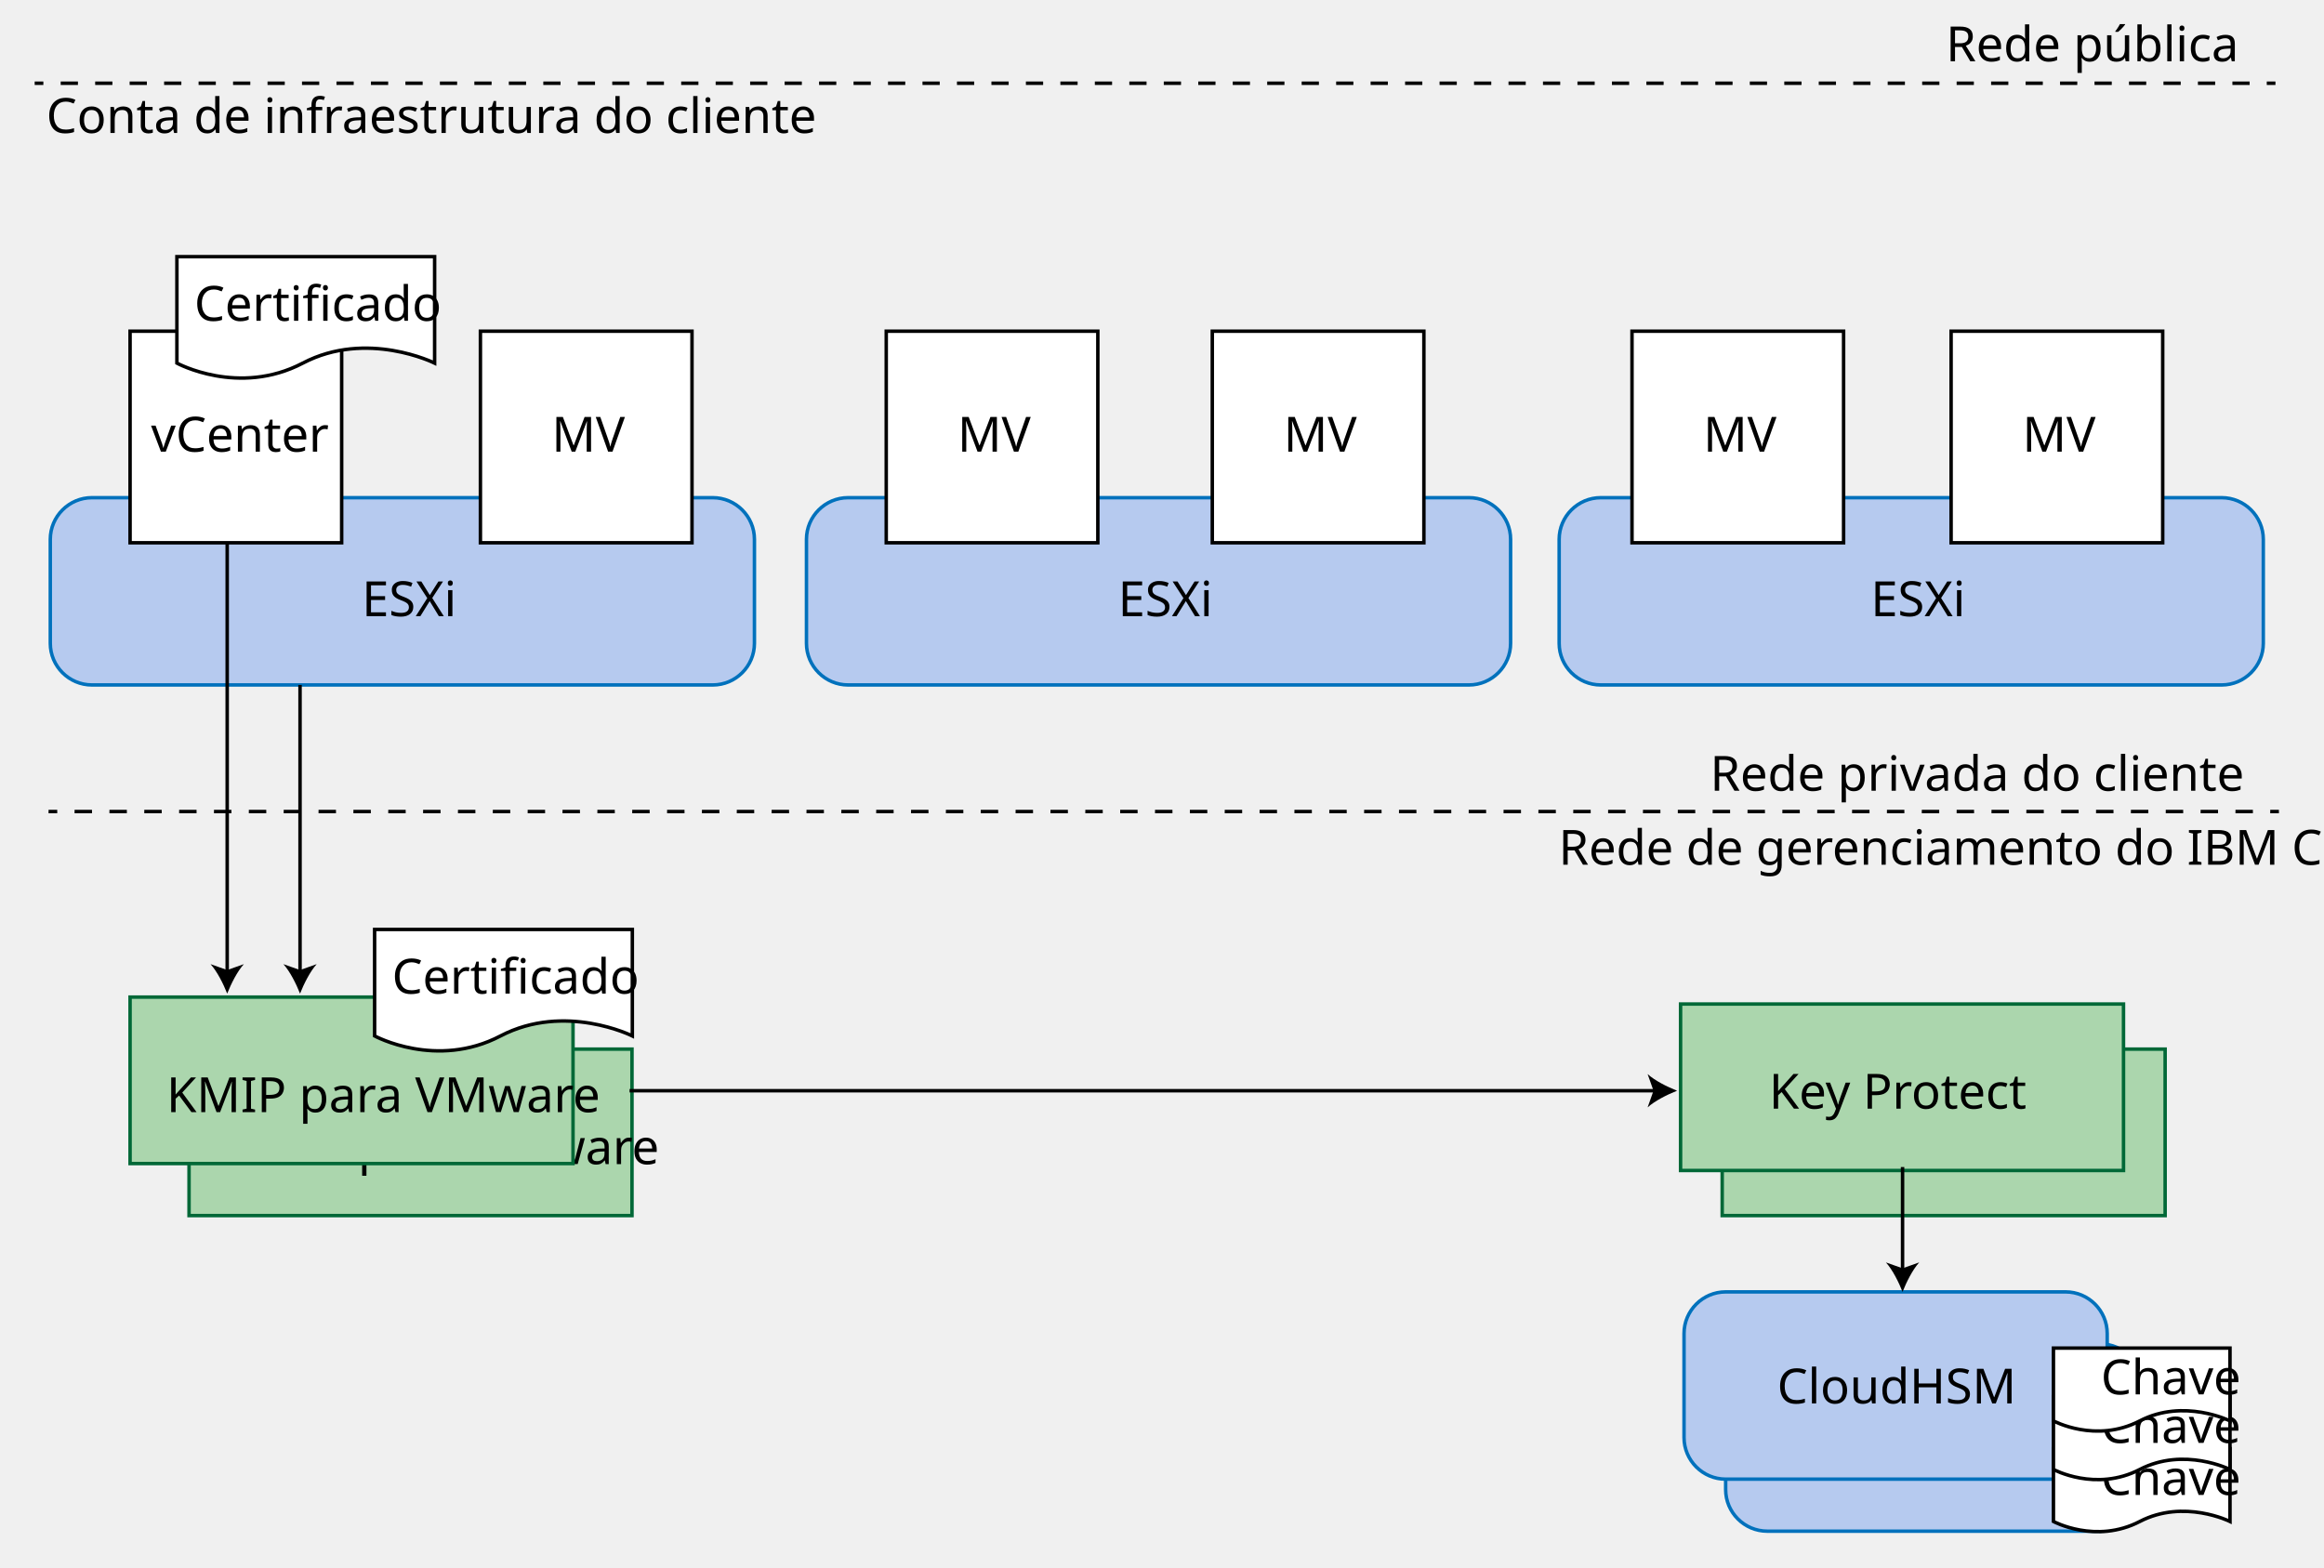
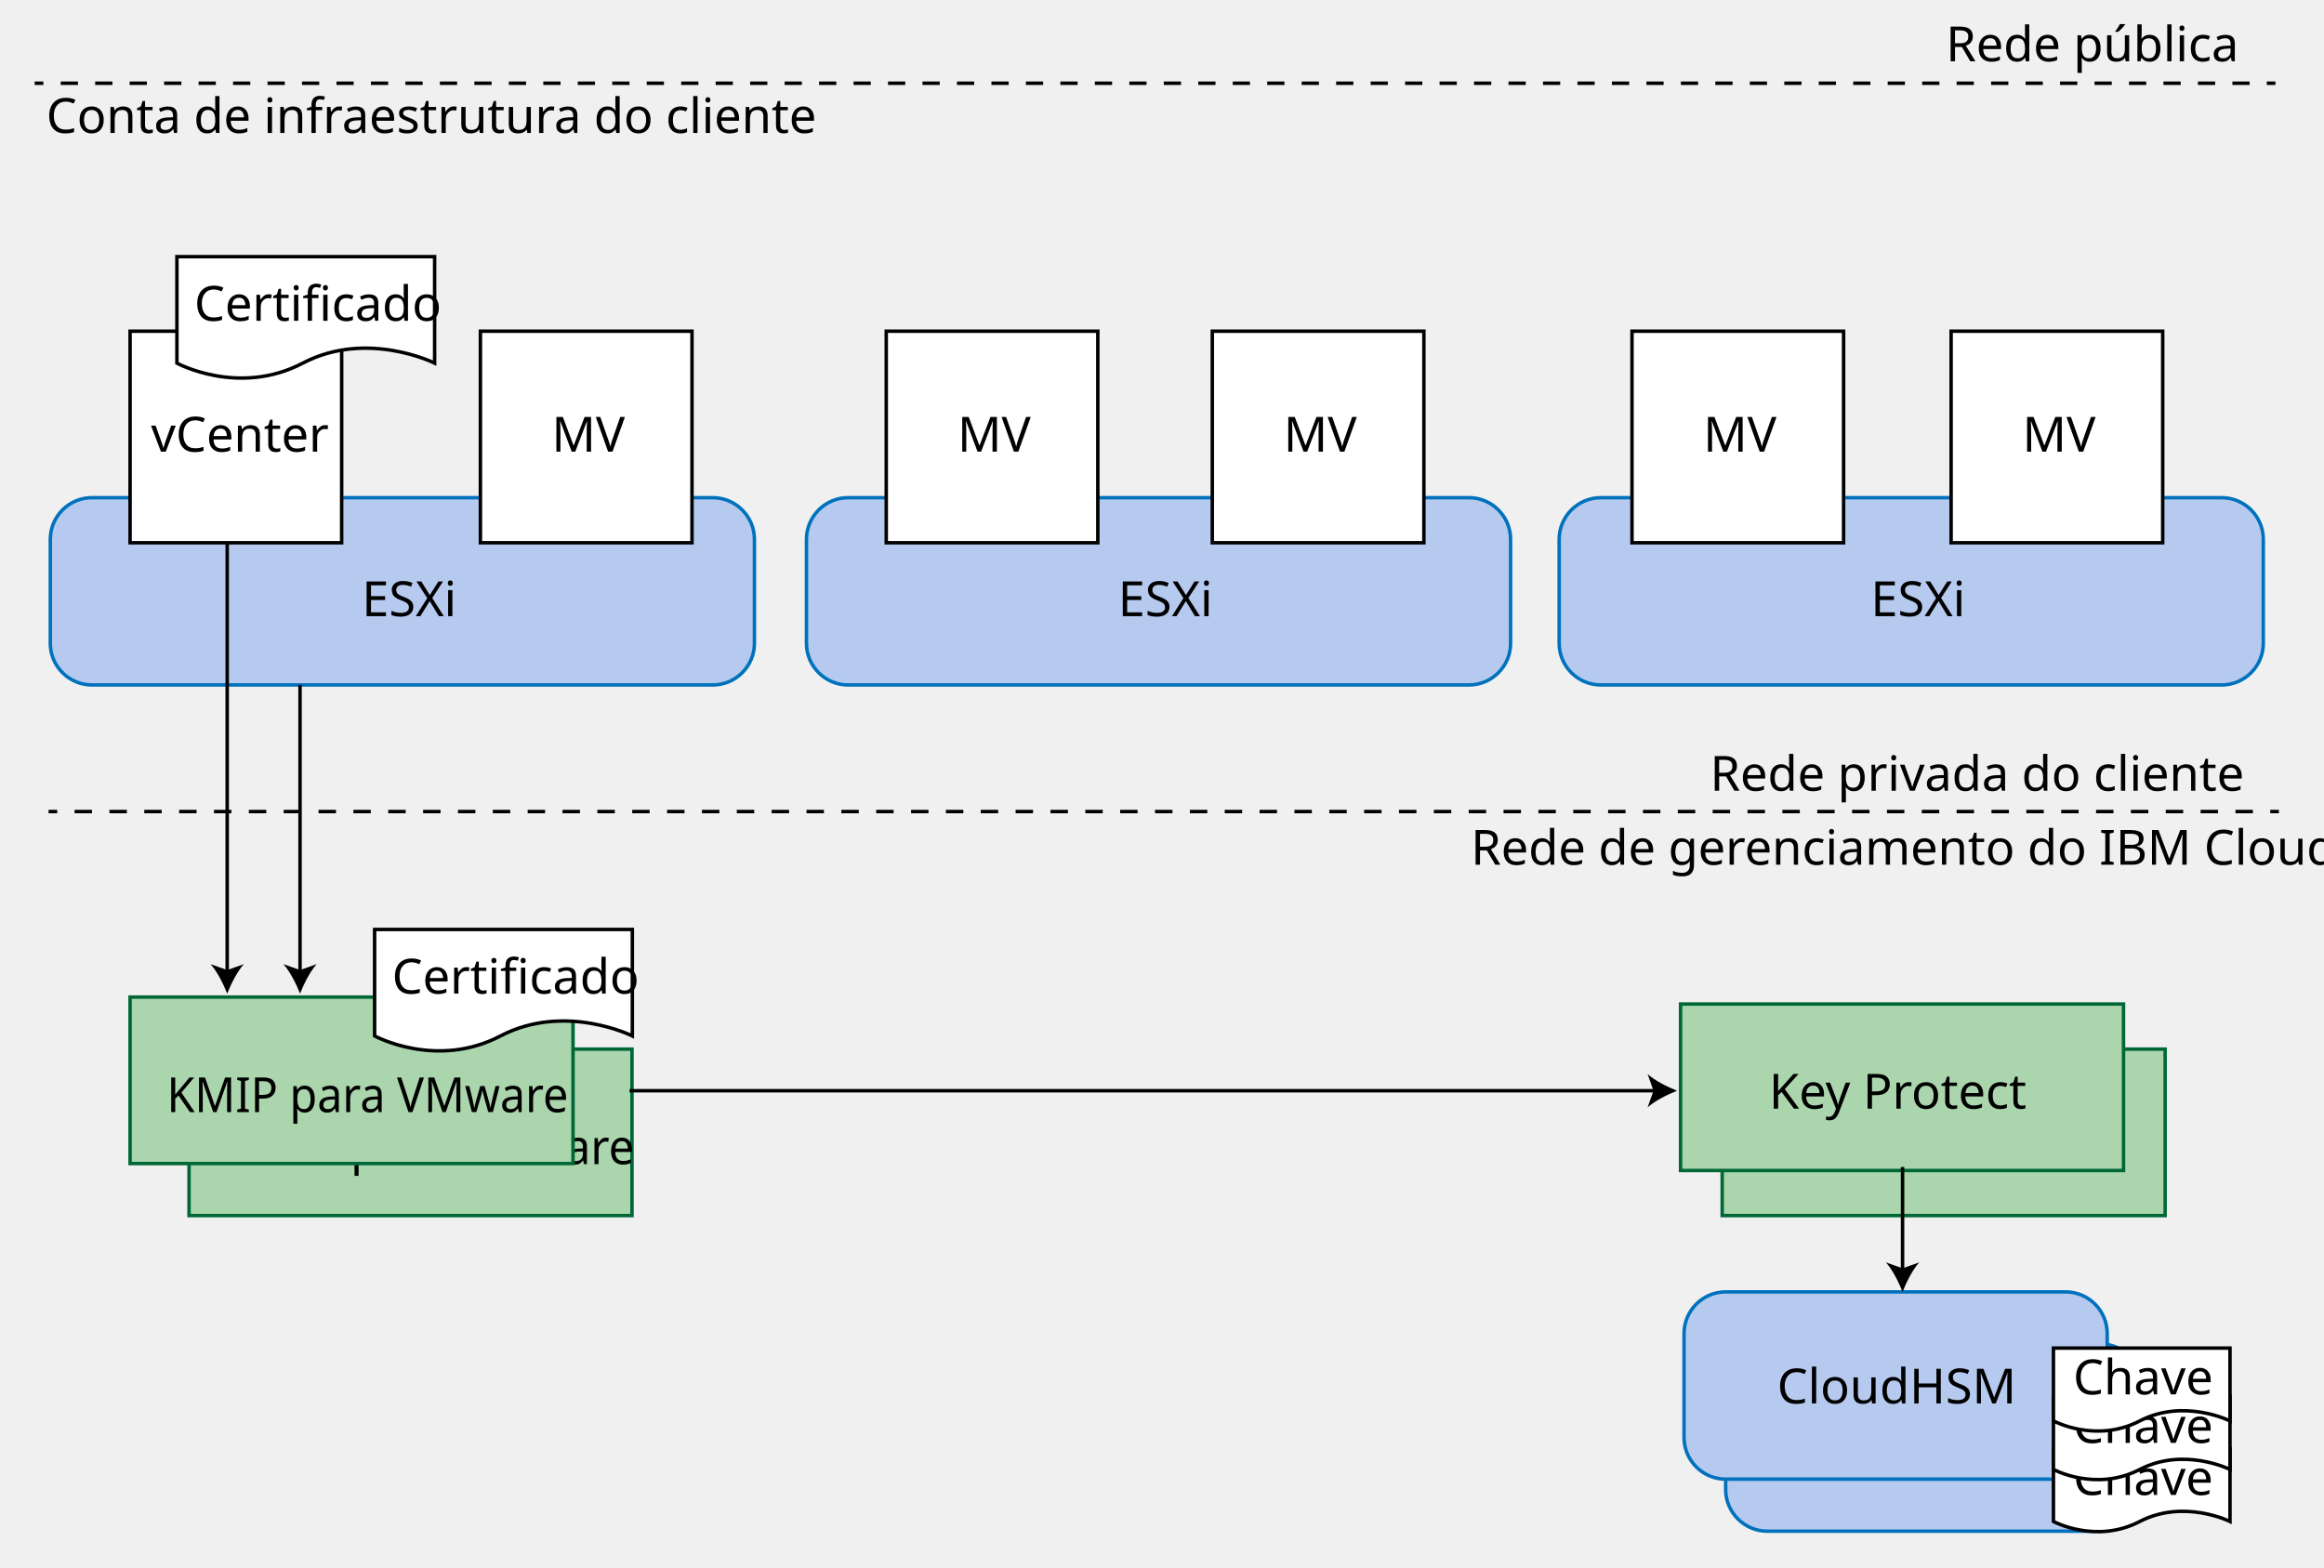
- <svg xmlns="http://www.w3.org/2000/svg" version="1.1" x="0px" y="0px" viewBox="0 0 670 452" style="enable-background:new 0 0 670 452;" xml:space="preserve">
-   <style type="text/css">
+ <svg xmlns="http://www.w3.org/2000/svg" version="1.1" x="0px" y="0px" viewBox="0 0 670 452" style="enable-background:new 0 0 670 452;" xml:space="preserve" id="svg2">
+   <defs id="defs225" />
+   <style type="text/css" id="style4">
	.st0{fill:#B6CAEF;stroke:#0071BC;stroke-miterlimit:10;}
	.st1{font-family:'IBMPlexSans';}
	.st2{font-size:14px;}
	.st3{fill:#FFFFFF;}
	.st4{fill:#FFFFFF;stroke:#000000;stroke-miterlimit:10;}
	.st5{fill:#ABD6AD;stroke:#006837;stroke-miterlimit:10;}
	.st6{fill:none;stroke:#000000;stroke-miterlimit:10;}
	.st7{fill:none;stroke:#000000;stroke-miterlimit:10;stroke-dasharray:4.969,4.969;}
	.st8{fill:none;stroke:#000000;stroke-miterlimit:10;stroke-dasharray:5.024,5.024;}
</style>
  <g id="vCenter_VM_ESXi">
    <g id="ESXi_1">
-       <path class="st0" d="M205.5,197.5h-179c-6.6,0-12-5.4-12-12v-30c0-6.6,5.4-12,12-12h179c6.6,0,12,5.4,12,12v30    C217.5,192.1,212.1,197.5,205.5,197.5z" />
-       <text transform="matrix(1 0 0 1 104.3335 177.6665)" class="st1 st2">ESXi</text>
+       <path class="st0" d="M205.5,197.5h-179c-6.6,0-12-5.4-12-12v-30c0-6.6,5.4-12,12-12h179c6.6,0,12,5.4,12,12v30    C217.5,192.1,212.1,197.5,205.5,197.5z" id="path8" />
+       <text transform="matrix(1 0 0 1 104.3335 177.6665)" class="st1 st2" id="text10">ESXi</text>
    </g>
    <g id="ESXi_1_1_">
-       <path class="st0" d="M423.5,197.5h-179c-6.6,0-12-5.4-12-12v-30c0-6.6,5.4-12,12-12h179c6.6,0,12,5.4,12,12v30    C435.5,192.1,430.1,197.5,423.5,197.5z" />
-       <text transform="matrix(1 0 0 1 322.3335 177.6665)" class="st1 st2">ESXi</text>
+       <path class="st0" d="M423.5,197.5h-179c-6.6,0-12-5.4-12-12v-30c0-6.6,5.4-12,12-12h179c6.6,0,12,5.4,12,12v30    C435.5,192.1,430.1,197.5,423.5,197.5z" id="path13" />
+       <text transform="matrix(1 0 0 1 322.3335 177.6665)" class="st1 st2" id="text15">ESXi</text>
    </g>
    <g id="ESXi_1_2_">
-       <path class="st0" d="M640.5,197.5h-179c-6.6,0-12-5.4-12-12v-30c0-6.6,5.4-12,12-12h179c6.6,0,12,5.4,12,12v30    C652.5,192.1,647.1,197.5,640.5,197.5z" />
-       <text transform="matrix(1 0 0 1 539.3335 177.6665)" class="st1 st2">ESXi</text>
+       <path class="st0" d="M640.5,197.5h-179c-6.6,0-12-5.4-12-12v-30c0-6.6,5.4-12,12-12h179c6.6,0,12,5.4,12,12v30    C652.5,192.1,647.1,197.5,640.5,197.5z" id="path18" />
+       <text transform="matrix(1 0 0 1 539.3335 177.6665)" class="st1 st2" id="text20">ESXi</text>
    </g>
    <g id="vCenter">
-       <g>
-         <rect x="37.5" y="95.5" class="st3" width="61" height="61" />
-         <path d="M98,96v60H38V96H98 M99,95H37v62h62V95L99,95z" />
+       <g id="g23">
+         <rect x="37.5" y="95.5" class="st3" width="61" height="61" id="rect25" />
+         <path d="M98,96v60H38V96H98 M99,95H37v62h62V95L99,95z" id="path27" />
      </g>
-       <text transform="matrix(1 0 0 1 43.5493 130.228)" class="st1 st2">vCenter</text>
+       <text transform="matrix(1 0 0 1 43.5493 130.228)" class="st1 st2" id="text29">vCenter</text>
    </g>
    <g id="VM1">
-       <g>
-         <rect x="138.5" y="95.5" class="st3" width="61" height="61" />
-         <path d="M199,96v60h-60V96H199 M200,95h-62v62h62V95L200,95z" />
+       <g id="g32">
+         <rect x="138.5" y="95.5" class="st3" width="61" height="61" id="rect34" />
+         <path d="M199,96v60h-60V96H199 M200,95h-62v62h62V95L200,95z" id="path36" />
      </g>
-       <text transform="matrix(1 0 0 1 159.053 130.228)" class="st1 st2">MV</text>
+       <text transform="matrix(1 0 0 1 159.053 130.228)" class="st1 st2" id="text38">MV</text>
    </g>
    <g id="VM2">
-       <g>
-         <rect x="255.5" y="95.5" class="st3" width="61" height="61" />
-         <path d="M316,96v60h-60V96H316 M317,95h-62v62h62V95L317,95z" />
+       <g id="g41">
+         <rect x="255.5" y="95.5" class="st3" width="61" height="61" id="rect43" />
+         <path d="M316,96v60h-60V96H316 M317,95h-62v62h62V95L317,95z" id="path45" />
      </g>
-       <text transform="matrix(1 0 0 1 276.053 130.228)" class="st1 st2">MV</text>
+       <text transform="matrix(1 0 0 1 276.053 130.228)" class="st1 st2" id="text47">MV</text>
    </g>
    <g id="VM3">
-       <g>
-         <rect x="349.5" y="95.5" class="st3" width="61" height="61" />
-         <path d="M410,96v60h-60V96H410 M411,95h-62v62h62V95L411,95z" />
+       <g id="g50">
+         <rect x="349.5" y="95.5" class="st3" width="61" height="61" id="rect52" />
+         <path d="M410,96v60h-60V96H410 M411,95h-62v62h62V95L411,95z" id="path54" />
      </g>
-       <text transform="matrix(1 0 0 1 370.053 130.228)" class="st1 st2">MV</text>
+       <text transform="matrix(1 0 0 1 370.053 130.228)" class="st1 st2" id="text56">MV</text>
    </g>
    <g id="VM4">
-       <g>
-         <rect x="470.5" y="95.5" class="st3" width="61" height="61" />
-         <path d="M531,96v60h-60V96H531 M532,95h-62v62h62V95L532,95z" />
+       <g id="g59">
+         <rect x="470.5" y="95.5" class="st3" width="61" height="61" id="rect61" />
+         <path d="M531,96v60h-60V96H531 M532,95h-62v62h62V95L532,95z" id="path63" />
      </g>
-       <text transform="matrix(1 0 0 1 491.053 130.228)" class="st1 st2">MV</text>
+       <text transform="matrix(1 0 0 1 491.053 130.228)" class="st1 st2" id="text65">MV</text>
    </g>
    <g id="VM5">
-       <g>
-         <rect x="562.5" y="95.5" class="st3" width="61" height="61" />
-         <path d="M623,96v60h-60V96H623 M624,95h-62v62h62V95L624,95z" />
+       <g id="g68">
+         <rect x="562.5" y="95.5" class="st3" width="61" height="61" id="rect70" />
+         <path d="M623,96v60h-60V96H623 M624,95h-62v62h62V95L624,95z" id="path72" />
      </g>
-       <text transform="matrix(1 0 0 1 583.053 130.228)" class="st1 st2">MV</text>
+       <text transform="matrix(1 0 0 1 583.053 130.228)" class="st1 st2" id="text74">MV</text>
    </g>
    <g id="certificate_top">
-       <path class="st4" d="M51,74v30.7c0,0,17.8,9.7,36.3,0s38,0,38,0V74H51z" />
-       <text transform="matrix(1 0 0 1 56 92.5)" class="st1 st2">Certificado</text>
+       <path class="st4" d="M51,74v30.7c0,0,17.8,9.7,36.3,0s38,0,38,0V74H51z" id="path77" />
+       <text transform="matrix(1 0 0 1 56 92.5)" class="st1 st2" id="text79">Certificado</text>
    </g>
  </g>
  <g id="KMIP">
-     <g>
-       <g>
-         <g>
-           <rect x="54.5" y="302.5" class="st5" width="127.7" height="48" />
-           <text transform="matrix(1 0 0 1 65 335.667)" class="st1 st2">KMIP para VMware</text>
+     <g id="g82">
+       <g id="g84">
+         <g id="g86">
+           <rect x="54.5" y="302.5" class="st5" width="127.7" height="48" id="rect88" />
+           <text transform="scale(0.9706939,1.030191)" class="st1 st2" id="text90" x="67.04" y="325.83" style="font-size:13.59px;font-family:IBMPlexSans">KMIP para VMware</text>
        </g>
-         <g>
-           <rect x="37.5" y="287.5" class="st5" width="127.7" height="48" />
-           <text transform="matrix(1 0 0 1 48 320.667)" class="st1 st2">KMIP para VMware</text>
+         <g id="g92">
+           <rect x="37.5" y="287.5" class="st5" width="127.7" height="48" id="rect94" />
+           <text transform="scale(0.9621568,1.039332)" class="st1 st2" id="text96" x="49.988" y="308.532" style="font-size:13.47px;font-family:IBMPlexSans">KMIP para VMware</text>
        </g>
      </g>
      <g id="certificate_top_1_">
-         <path class="st4" d="M108,268v30.7c0,0,17.8,9.7,36.3,0c18.6-9.7,38,0,38,0V268H108z" />
-         <text transform="matrix(1 0 0 1 113 286.5)" class="st1 st2">Certificado</text>
+         <path class="st4" d="M108,268v30.7c0,0,17.8,9.7,36.3,0c18.6-9.7,38,0,38,0V268H108z" id="path99" />
+         <text transform="matrix(1 0 0 1 113 286.5)" class="st1 st2" id="text101">Certificado</text>
      </g>
    </g>
  </g>
  <g id="Key_protect">
-     <g>
-       <g>
-         <rect x="496.5" y="302.5" class="st5" width="127.7" height="48" />
-         <text transform="matrix(1 0 0 1 522 332.667)" class="st1 st2">Key Protect</text>
+     <g id="g104">
+       <g id="g106">
+         <rect x="496.5" y="302.5" class="st5" width="127.7" height="48" id="rect108" />
+         <text transform="matrix(1 0 0 1 522 332.667)" class="st1 st2" id="text110">Key Protect</text>
      </g>
-       <g>
-         <rect x="484.5" y="289.5" class="st5" width="127.7" height="48" />
-         <text transform="matrix(1 0 0 1 510 319.667)" class="st1 st2">Key Protect</text>
+       <g id="g112">
+         <rect x="484.5" y="289.5" class="st5" width="127.7" height="48" id="rect114" />
+         <text transform="matrix(1 0 0 1 510 319.667)" class="st1 st2" id="text116">Key Protect</text>
      </g>
    </g>
  </g>
  <g id="CloudHSM_and_Key">
-     <g>
-       <g>
-         <g>
-           <path class="st0" d="M605.5,441.5h-96c-6.6,0-12-5.4-12-12v-30c0-6.6,5.4-12,12-12h96c6.6,0,12,5.4,12,12v30      C617.5,436.1,612.1,441.5,605.5,441.5z" />
-           <text transform="matrix(1 0 0 1 530.333 419.667)" class="st1 st2">CloudHSM</text>
+     <g id="g119">
+       <g id="g121">
+         <g id="g123">
+           <path class="st0" d="M605.5,441.5h-96c-6.6,0-12-5.4-12-12v-30c0-6.6,5.4-12,12-12h96c6.6,0,12,5.4,12,12v30      C617.5,436.1,612.1,441.5,605.5,441.5z" id="path125" />
+           <text transform="matrix(1 0 0 1 530.333 419.667)" class="st1 st2" id="text127">CloudHSM</text>
        </g>
-         <g>
-           <path class="st0" d="M595.5,426.5h-98c-6.6,0-12-5.4-12-12v-30c0-6.6,5.4-12,12-12h98c6.6,0,12,5.4,12,12v30      C607.5,421.1,602.1,426.5,595.5,426.5z" />
-           <text transform="matrix(1 0 0 1 512.333 404.667)" class="st1 st2">CloudHSM</text>
+         <g id="g129">
+           <path class="st0" d="M595.5,426.5h-98c-6.6,0-12-5.4-12-12v-30c0-6.6,5.4-12,12-12h98c6.6,0,12,5.4,12,12v30      C607.5,421.1,602.1,426.5,595.5,426.5z" id="path131" />
+           <text transform="matrix(1 0 0 1 512.333 404.667)" class="st1 st2" id="text133">CloudHSM</text>
        </g>
      </g>
-       <g>
-         <g>
-           <path class="st4" d="M592,417.7v21c0,0,12.2,6.6,24.9,0s26,0,26,0v-21H592z" />
-           <text transform="matrix(1 0 0 1 605.6666 431.0458)" class="st1 st2">Chave</text>
+       <g id="g135">
+         <g id="g137">
+           <path class="st4" d="M592,417.7v21c0,0,12.2,6.6,24.9,0s26,0,26,0v-21H592z" id="path139" />
+           <text class="st1 st2" id="text141" x="597.667" y="431.046" style="font-size:14px;font-family:IBMPlexSans">Chave</text>
        </g>
-         <g>
-           <path class="st4" d="M592,402.7v21c0,0,12.2,6.6,24.9,0s26,0,26,0v-21H592z" />
-           <text transform="matrix(1 0 0 1 605.6666 416.0458)" class="st1 st2">Chave</text>
+         <g id="g143">
+           <path class="st4" d="M592,402.7v21c0,0,12.2,6.6,24.9,0s26,0,26,0v-21H592z" id="path145" />
+           <text class="st1 st2" id="text147" x="597.667" y="416.046" style="font-size:14px;font-family:IBMPlexSans">Chave</text>
        </g>
-         <g>
-           <path class="st4" d="M592,388.7v21c0,0,12.2,6.6,24.9,0s26,0,26,0v-21H592z" />
-           <text transform="matrix(1 0 0 1 605.6666 402.0458)" class="st1 st2">Chave</text>
+         <g id="g149">
+           <path class="st4" d="M592,388.7v21c0,0,12.2,6.6,24.9,0s26,0,26,0v-21H592z" id="path151" />
+           <text class="st1 st2" id="text153" x="597.667" y="402.046" style="font-size:14px;font-family:IBMPlexSans">Chave</text>
        </g>
      </g>
    </g>
  </g>
  <g id="dash_lines_and_text_around">
-     <text transform="matrix(1 0 0 1 13.3335 38.3335)" class="st1 st2">Conta de infraestrutura do cliente</text>
-     <text transform="matrix(1 0 0 1 561 17.6665)" class="st1 st2">Rede pública</text>
-     <text transform="matrix(1 0 0 1 493 228)" class="st1 st2">Rede privada do cliente</text>
-     <text transform="matrix(1 0 0 1 449.333 249.333)" class="st1 st2">Rede de gerenciamento do IBM Cloud</text>
+     <text transform="matrix(1 0 0 1 13.3335 38.3335)" class="st1 st2" id="text156">Conta de infraestrutura do cliente</text>
+     <text transform="matrix(1 0 0 1 561 17.6665)" class="st1 st2" id="text158">Rede pública</text>
+     <text transform="matrix(1 0 0 1 493 228)" class="st1 st2" id="text160">Rede privada do cliente</text>
+     <text class="st1 st2" id="text162" x="424.05" y="249.333" style="font-size:14px;font-family:IBMPlexSans">Rede de gerenciamento do IBM Cloud</text>
    <g id="top_dash_line">
-       <g>
-         <line class="st6" x1="10" y1="24" x2="12.5" y2="24" />
-         <line class="st7" x1="17.5" y1="24" x2="651" y2="24" />
-         <line class="st6" x1="653.5" y1="24" x2="656" y2="24" />
+       <g id="g165">
+         <line class="st6" x1="10" y1="24" x2="12.5" y2="24" id="line167" />
+         <line class="st7" x1="17.5" y1="24" x2="651" y2="24" id="line169" />
+         <line class="st6" x1="653.5" y1="24" x2="656" y2="24" id="line171" />
      </g>
    </g>
    <g id="second_dash_line">
-       <g>
-         <line class="st6" x1="14" y1="234" x2="16.5" y2="234" />
-         <line class="st8" x1="21.5" y1="234" x2="652" y2="234" />
-         <line class="st6" x1="654.5" y1="234" x2="657" y2="234" />
+       <g id="g174">
+         <line class="st6" x1="14" y1="234" x2="16.5" y2="234" id="line176" />
+         <line class="st8" x1="21.5" y1="234" x2="652" y2="234" id="line178" />
+         <line class="st6" x1="654.5" y1="234" x2="657" y2="234" id="line180" />
      </g>
    </g>
  </g>
  <g id="arrows">
-     <g>
-       <g>
-         <line class="st6" x1="65.5" y1="156.5" x2="65.5" y2="280.5" />
-         <g>
-           <path d="M65.5,286.5c-1.1-2.8-2.9-6.4-4.8-8.5l4.8,1.7l4.8-1.7C68.4,280.1,66.6,283.7,65.5,286.5z" />
+     <g id="g183">
+       <g id="g185">
+         <line class="st6" x1="65.5" y1="156.5" x2="65.5" y2="280.5" id="line187" />
+         <g id="g189">
+           <path d="M65.5,286.5c-1.1-2.8-2.9-6.4-4.8-8.5l4.8,1.7l4.8-1.7C68.4,280.1,66.6,283.7,65.5,286.5z" id="path191" />
        </g>
      </g>
    </g>
-     <g>
-       <g>
-         <line class="st6" x1="86.5" y1="197.5" x2="86.5" y2="280.5" />
-         <g>
-           <path d="M86.5,286.5c-1.1-2.8-2.9-6.4-4.8-8.5l4.8,1.7l4.8-1.7C89.4,280.1,87.6,283.7,86.5,286.5z" />
+     <g id="g193">
+       <g id="g195">
+         <line class="st6" x1="86.5" y1="197.5" x2="86.5" y2="280.5" id="line197" />
+         <g id="g199">
+           <path d="M86.5,286.5c-1.1-2.8-2.9-6.4-4.8-8.5l4.8,1.7l4.8-1.7C89.4,280.1,87.6,283.7,86.5,286.5z" id="path201" />
        </g>
      </g>
    </g>
-     <g>
-       <g>
-         <line class="st6" x1="181.5" y1="314.5" x2="477.5" y2="314.5" />
-         <g>
-           <path d="M483.5,314.5c-2.8,1.1-6.4,2.9-8.5,4.8l1.7-4.8l-1.7-4.8C477.1,311.6,480.7,313.4,483.5,314.5z" />
+     <g id="g203">
+       <g id="g205">
+         <line class="st6" x1="181.5" y1="314.5" x2="477.5" y2="314.5" id="line207" />
+         <g id="g209">
+           <path d="M483.5,314.5c-2.8,1.1-6.4,2.9-8.5,4.8l1.7-4.8l-1.7-4.8C477.1,311.6,480.7,313.4,483.5,314.5z" id="path211" />
        </g>
      </g>
    </g>
-     <g>
-       <g>
-         <line class="st6" x1="548.5" y1="336.5" x2="548.5" y2="366.5" />
-         <g>
-           <path d="M548.5,372.5c-1.1-2.8-2.9-6.4-4.8-8.5l4.8,1.7l4.8-1.7C551.4,366.1,549.6,369.7,548.5,372.5z" />
+     <g id="g213">
+       <g id="g215">
+         <line class="st6" x1="548.5" y1="336.5" x2="548.5" y2="366.5" id="line217" />
+         <g id="g219">
+           <path d="M548.5,372.5c-1.1-2.8-2.9-6.4-4.8-8.5l4.8,1.7l4.8-1.7C551.4,366.1,549.6,369.7,548.5,372.5z" id="path221" />
        </g>
      </g>
    </g>
  </g>
</svg>
